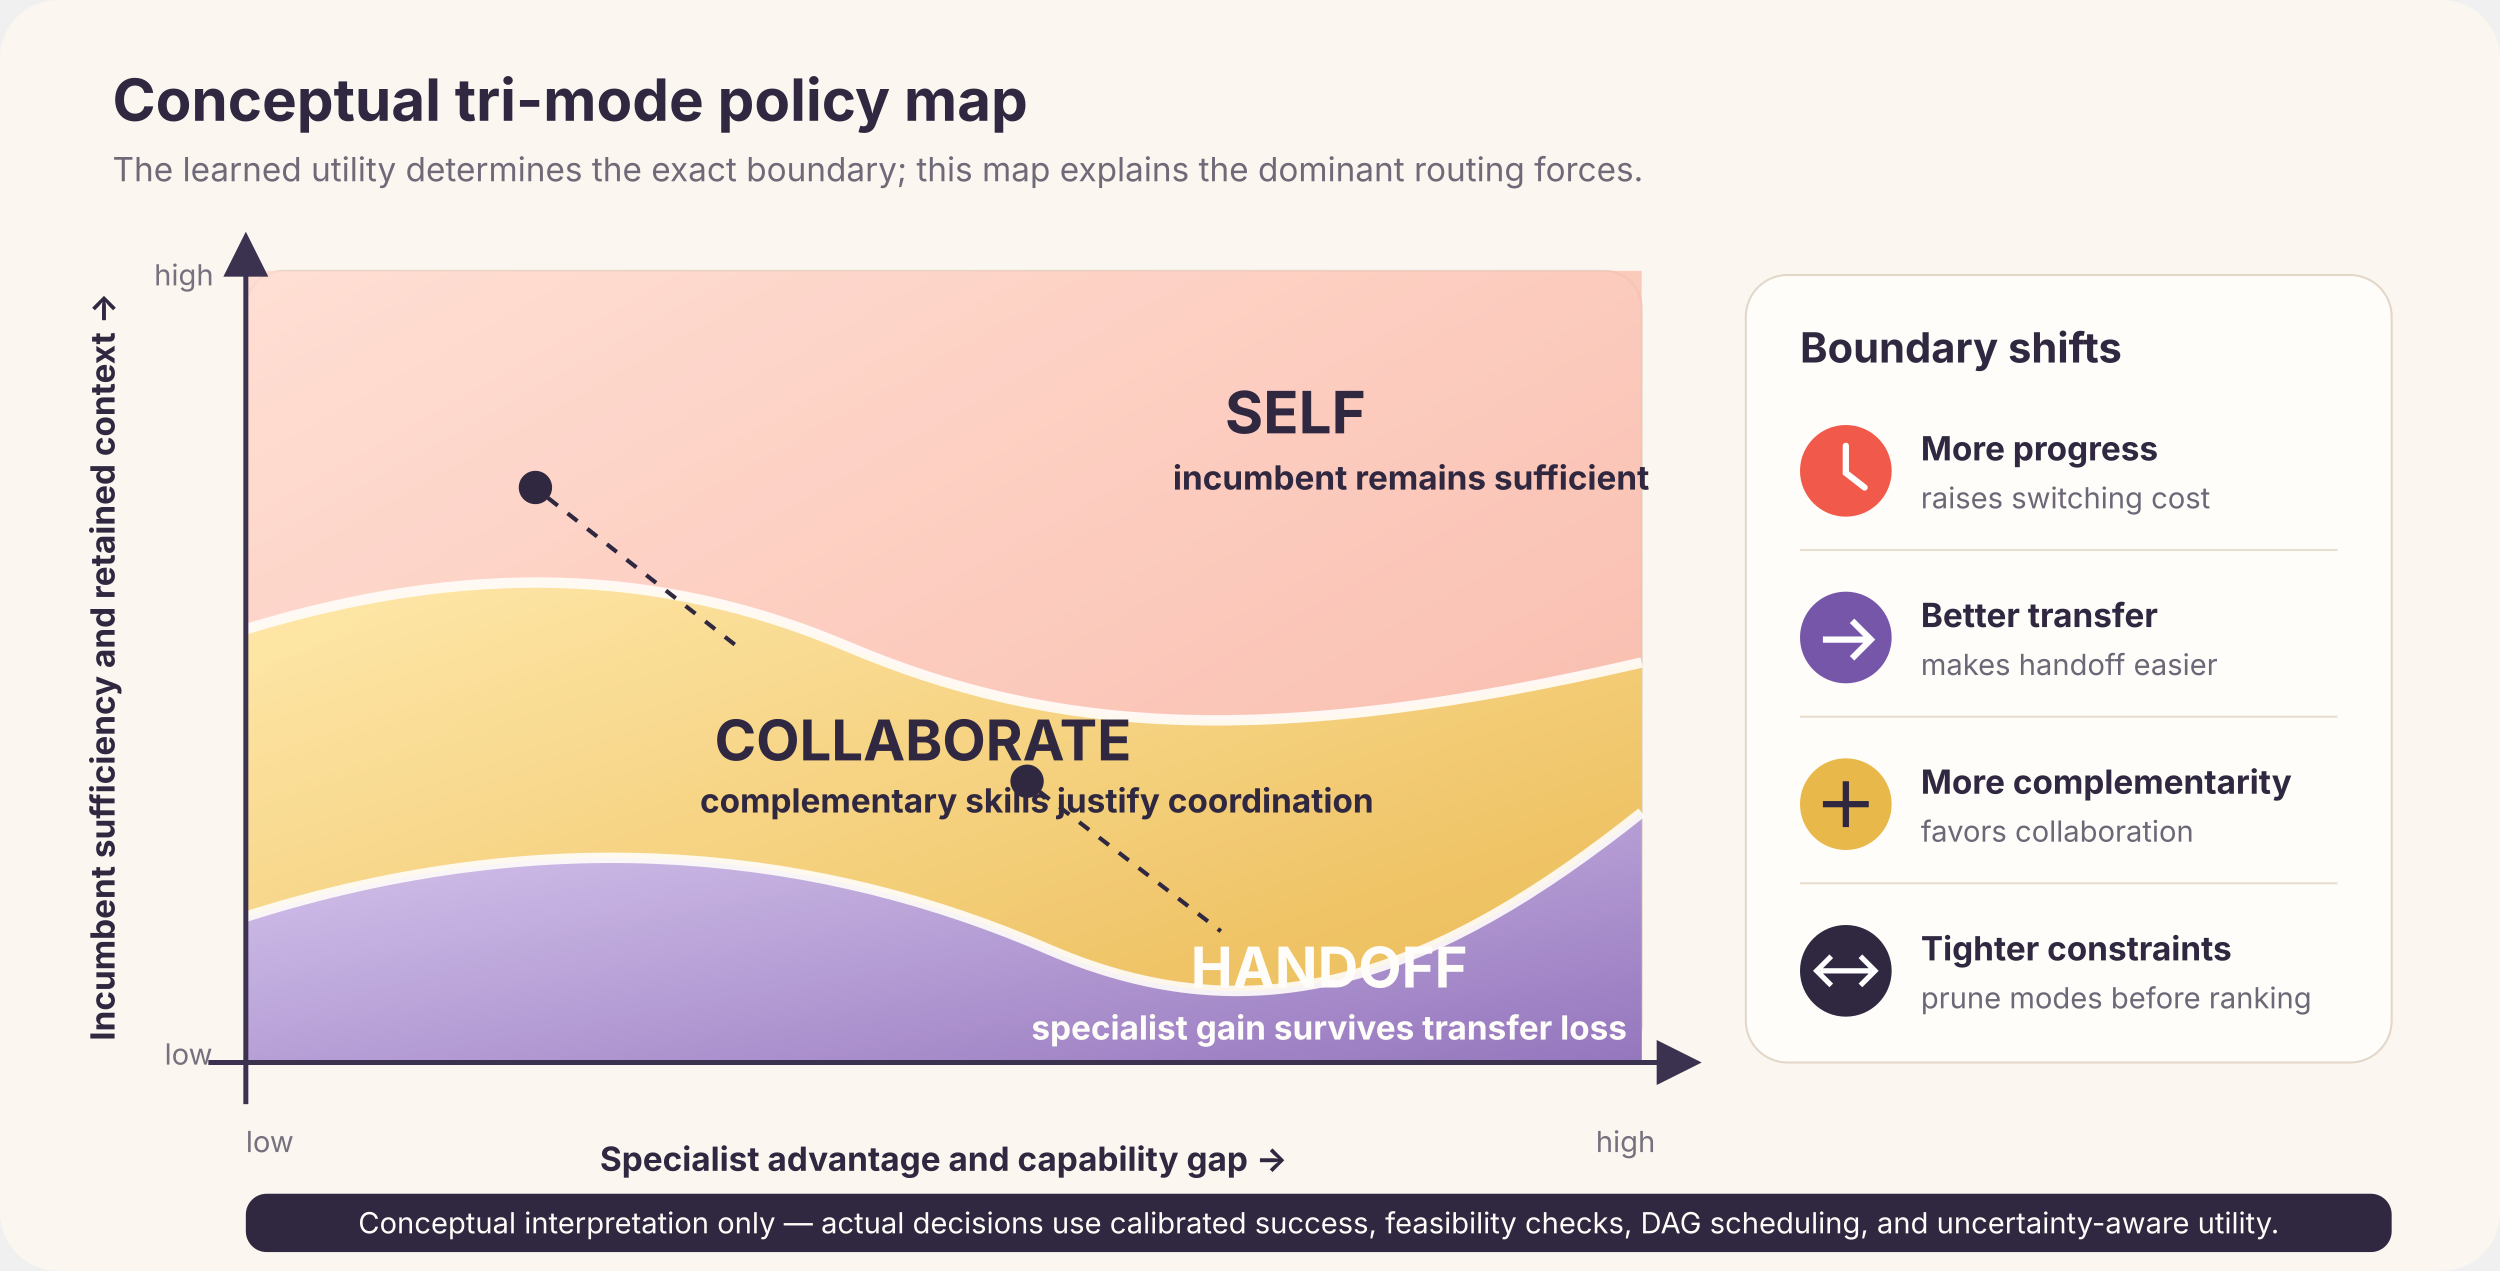
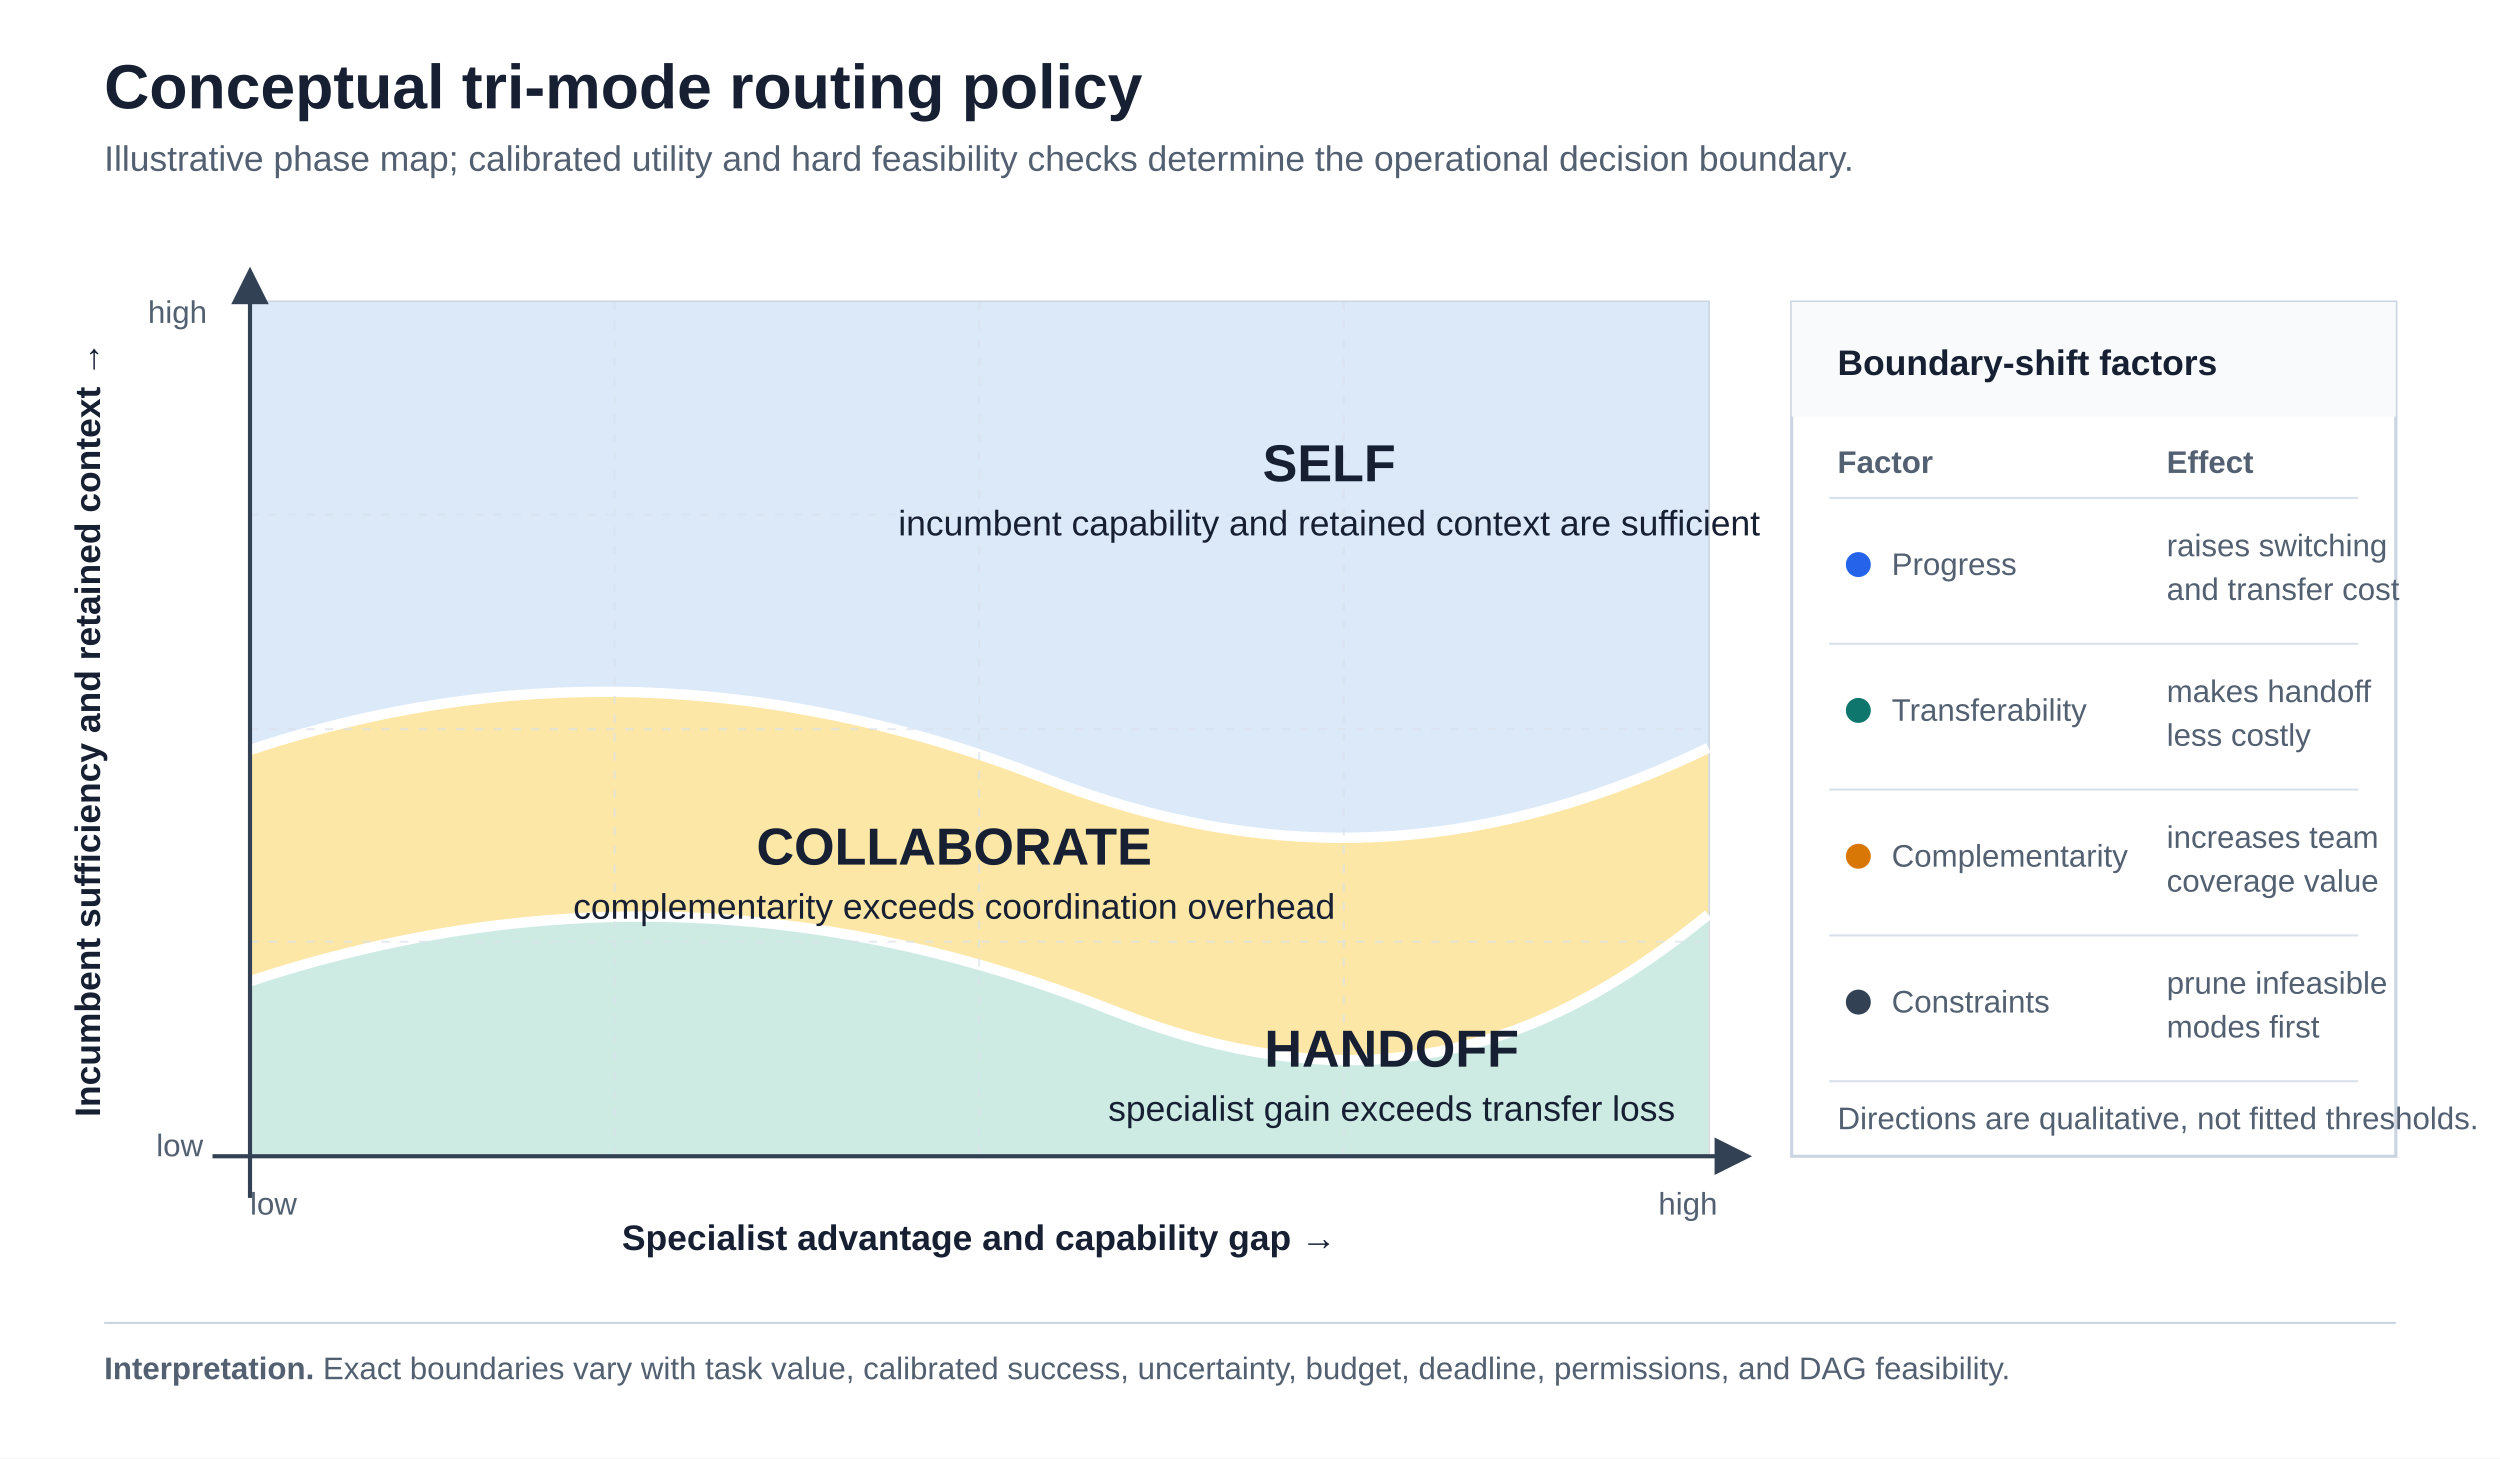
- <svg xmlns="http://www.w3.org/2000/svg" width="1200" height="610" viewBox="0 0 1200 610" role="img" aria-labelledby="title desc">
+ <svg xmlns="http://www.w3.org/2000/svg" width="1200" height="700" viewBox="0 0 1200 700" role="img" aria-labelledby="title desc">
  <defs>
-     <linearGradient id="self" x1="0" y1="0" x2="1" y2="1">
-       <stop stop-color="#FFD8CC" />
-       <stop offset="1" stop-color="#F6A896" />
-     </linearGradient>
-     <linearGradient id="collab" x1="0" y1="0" x2="1" y2="1">
-       <stop stop-color="#FFE9A8" />
-       <stop offset="1" stop-color="#E8B84A" />
-     </linearGradient>
-     <linearGradient id="handoff" x1="0" y1="0" x2="1" y2="1">
-       <stop stop-color="#D8C8F0" />
-       <stop offset="1" stop-color="#9274BF" />
-     </linearGradient>
-     <marker id="a" markerWidth="9" markerHeight="9" refX="7" refY="4.5" orient="auto">
-       <path d="M0 0L9 4.5L0 9Z" fill="#3B3250" />
+     <marker id="axis-arrow" markerWidth="9" markerHeight="9" refX="7.5" refY="4.5" orient="auto">
+       <path d="M0 0L9 4.5L0 9Z" fill="#334155" />
    </marker>
-     <style>.t{font-family:Inter,Arial,sans-serif;fill:#2F2840}.white{fill:#FFFDF9}.h{font-weight:700}.body{font-size:16px}.small{font-size:14px}.axis{stroke:#3B3250;stroke-width:2.4;marker-end:url(#a)}</style>
+     <style>
+       .t{font-family:Arial,Helvetica,sans-serif;fill:#172033}.title{font-size:30px;font-weight:700}.subtitle{font-size:17px;fill:#526071}.body{font-size:17px}.small{font-size:15px;fill:#526071}.mode{font-size:25px;font-weight:700}.axis{stroke:#334155;stroke-width:2;marker-end:url(#axis-arrow)}.grid{stroke:#D8E0EA;stroke-width:1;stroke-dasharray:4 5}.boundary{fill:none;stroke:#FFFFFF;stroke-width:5}.rule{stroke:#D8E0EA;stroke-width:1}
+     </style>
  </defs>
-   <rect width="1200" height="610" rx="28" fill="#FBF7F0" />
-   <text x="54" y="58" class="t h" font-size="28">Conceptual tri-mode policy map</text>
-   <text x="54" y="87" class="t body" opacity=".68">The learned utility determines the exact boundary; this map explains the dominant routing forces.</text>
-   <g transform="translate(118 130)">
-     <rect width="670" height="380" rx="18" fill="#FFFDF9" stroke="#E2D7C9" />
-     <path d="M0 0H670V380H0Z" fill="url(#self)" opacity=".83" />
-     <path d="M0 380V172C105 140 198 142 288 180C387 222 489 230 670 188V380Z" fill="url(#collab)" opacity=".94" />
-     <path d="M0 380V310C148 263 278 279 386 326C486 369 571 339 670 260V380Z" fill="url(#handoff)" opacity=".98" />
-     <path d="M0 172C105 140 198 142 288 180C387 222 489 230 670 188" fill="none" stroke="#FFFDF9" stroke-width="5" opacity=".9" />
-     <path d="M0 310C148 263 278 279 386 326C486 369 571 339 670 260" fill="none" stroke="#FFFDF9" stroke-width="5" opacity=".9" />
-     <g class="t h">
-       <text x="470" y="78" font-size="28">SELF</text>
-       <text x="445" y="105" class="body">incumbent remains sufficient</text>
-       <text x="225" y="235" font-size="27">COLLABORATE</text>
-       <text x="218" y="260" class="body">complementary skills justify coordination</text>
-       <text x="520" y="344" text-anchor="middle" font-size="27" class="white">HANDOFF</text>
-       <text x="520" y="369" text-anchor="middle" class="body white">specialist gain survives transfer loss</text>
-     </g>
-     <circle cx="139" cy="104" r="8" fill="#2F2840" />
-     <path d="M145 109L238 182" stroke="#2F2840" stroke-width="2" stroke-dasharray="6 6" />
-     <circle cx="375" cy="245" r="8" fill="#2F2840" />
-     <path d="M381 250L468 317" stroke="#2F2840" stroke-width="2" stroke-dasharray="6 6" />
-     <path d="M0 400V-14" class="axis" />
-     <path d="M-18 380H694" class="axis" />
-     <text x="335" y="432" text-anchor="middle" class="t h body">Specialist advantage and capability gap →</text>
-     <text transform="translate(-63 190) rotate(-90)" text-anchor="middle" class="t h body">Incumbent sufficiency and retained context →</text>
-     <text x="0" y="423" class="t small" opacity=".65">low</text>
-     <text x="648" y="423" class="t small" opacity=".65">high</text>
-     <text x="-39" y="381" class="t small" opacity=".65">low</text>
-     <text x="-44" y="7" class="t small" opacity=".65">high</text>
+   <rect width="1200" height="700" fill="#FFFFFF" />
+   <text x="50" y="52" class="t title">Conceptual tri-mode routing policy</text>
+   <text x="50" y="82" class="t subtitle">Illustrative phase map; calibrated utility and hard feasibility checks determine the operational decision boundary.</text>
+   <g transform="translate(120 145)">
+     <rect width="700" height="410" fill="#F7FAFC" stroke="#CBD5E1" stroke-width="1.5" />
+     <path d="M0 0H700V410H0Z" fill="#DCE9F9" />
+     <path d="M0 410V215C135 170 265 183 380 228C500 276 605 260 700 214V410Z" fill="#FCE7A7" />
+     <path d="M0 410V326C145 278 284 288 414 340C540 390 625 355 700 294V410Z" fill="#CDEBE3" />
+     <path d="M0 215C135 170 265 183 380 228C500 276 605 260 700 214" class="boundary" />
+     <path d="M0 326C145 278 284 288 414 340C540 390 625 355 700 294" class="boundary" />
+     <path d="M175 0V410M350 0V410M525 0V410M0 102H700M0 205H700M0 307H700" class="grid" opacity=".65" />
+     <text x="518" y="86" text-anchor="middle" class="t mode" fill="#1D4ED8">SELF</text>
+     <text x="518" y="112" text-anchor="middle" class="t body">incumbent capability and retained context are sufficient</text>
+     <text x="338" y="270" text-anchor="middle" class="t mode" fill="#92400E">COLLABORATE</text>
+     <text x="338" y="296" text-anchor="middle" class="t body">complementarity exceeds coordination overhead</text>
+     <text x="548" y="367" text-anchor="middle" class="t mode" fill="#0F766E">HANDOFF</text>
+     <text x="548" y="393" text-anchor="middle" class="t body">specialist gain exceeds transfer loss</text>
+     <path d="M0 430V-14" class="axis" />
+     <path d="M-18 410H718" class="axis" />
+     <text x="350" y="455" text-anchor="middle" class="t body" font-weight="700">Specialist advantage and capability gap →</text>
+     <text transform="translate(-72 205) rotate(-90)" text-anchor="middle" class="t body" font-weight="700">Incumbent sufficiency and retained context →</text>
+     <text x="0" y="438" class="t small">low</text>
+     <text x="676" y="438" class="t small">high</text>
+     <text x="-45" y="410" class="t small">low</text>
+     <text x="-49" y="10" class="t small">high</text>
  </g>
-   <g transform="translate(838 132)">
-     <rect width="310" height="378" rx="20" fill="#FFFDF9" stroke="#E2D7C9" />
-     <text x="26" y="42" class="t h" font-size="20">Boundary shifts</text>
-     <g transform="translate(26 72)">
-       <circle cx="22" cy="22" r="22" fill="#F15A4A" />
-       <path d="M22 10v13l9 7" fill="none" stroke="white" stroke-width="3" stroke-linecap="round" />
-       <text x="58" y="17" class="t h body">More progress</text>
-       <text x="58" y="40" class="t small" opacity=".7">raises switching cost</text>
-     </g>
-     <path d="M26 132H284" stroke="#E7DDD0" />
-     <g transform="translate(26 152)">
-       <circle cx="22" cy="22" r="22" fill="#7656A8" />
-       <path d="M11 23h22M25 14l9 9-9 9" fill="none" stroke="white" stroke-width="3" />
-       <text x="58" y="17" class="t h body">Better transfer</text>
-       <text x="58" y="40" class="t small" opacity=".7">makes handoff easier</text>
-     </g>
-     <path d="M26 212H284" stroke="#E7DDD0" />
-     <g transform="translate(26 232)">
-       <circle cx="22" cy="22" r="22" fill="#E8B84A" />
-       <path d="M11 22h22M22 11v22" stroke="#2F2840" stroke-width="3" />
-       <text x="58" y="17" class="t h body">More complementarity</text>
-       <text x="58" y="40" class="t small" opacity=".7">favors collaboration</text>
-     </g>
-     <path d="M26 292H284" stroke="#E7DDD0" />
-     <g transform="translate(26 312)">
-       <circle cx="22" cy="22" r="22" fill="#2F2840" />
-       <path d="M10 22h24M15 15l-7 7 7 7M29 15l7 7-7 7" fill="none" stroke="white" stroke-width="2.5" />
-       <text x="58" y="17" class="t h body">Tighter constraints</text>
-       <text x="58" y="40" class="t small" opacity=".7">prune modes before ranking</text>
-     </g>
+   <g transform="translate(860 145)">
+     <rect width="290" height="410" fill="#FFFFFF" stroke="#CBD5E1" stroke-width="1.5" />
+     <rect width="290" height="55" fill="#F8FAFC" />
+     <text x="22" y="35" class="t body" font-weight="700">Boundary-shift factors</text>
+     <text x="22" y="82" class="t small" font-weight="700">Factor</text>
+     <text x="180" y="82" class="t small" font-weight="700">Effect</text>
+     <path d="M18 94H272" class="rule" />
+     <circle cx="32" cy="126" r="6" fill="#2563EB" />
+     <text x="48" y="131" class="t small">Progress</text>
+     <text x="180" y="122" class="t small">raises switching</text>
+     <text x="180" y="143" class="t small">and transfer cost</text>
+     <path d="M18 164H272" class="rule" />
+     <circle cx="32" cy="196" r="6" fill="#0F766E" />
+     <text x="48" y="201" class="t small">Transferability</text>
+     <text x="180" y="192" class="t small">makes handoff</text>
+     <text x="180" y="213" class="t small">less costly</text>
+     <path d="M18 234H272" class="rule" />
+     <circle cx="32" cy="266" r="6" fill="#D97706" />
+     <text x="48" y="271" class="t small">Complementarity</text>
+     <text x="180" y="262" class="t small">increases team</text>
+     <text x="180" y="283" class="t small">coverage value</text>
+     <path d="M18 304H272" class="rule" />
+     <circle cx="32" cy="336" r="6" fill="#334155" />
+     <text x="48" y="341" class="t small">Constraints</text>
+     <text x="180" y="332" class="t small">prune infeasible</text>
+     <text x="180" y="353" class="t small">modes first</text>
+     <path d="M18 374H272" class="rule" />
+     <text x="22" y="397" class="t small">Directions are qualitative, not fitted thresholds.</text>
  </g>
-   <rect x="118" y="573" width="1030" height="28" rx="10" fill="#2F2840" />
-   <text x="633" y="592" text-anchor="middle" class="t white small">Conceptual interpretation only — actual decisions use calibrated success, feasibility checks, DAG scheduling, and uncertainty-aware utility.</text>
+   <line x1="50" y1="635" x2="1150" y2="635" stroke="#CBD5E1" />
+   <text x="50" y="662" class="t small">
+     <tspan font-weight="700">Interpretation.</tspan> Exact boundaries vary with task value, calibrated success, uncertainty, budget, deadline, permissions, and DAG feasibility.</text>
</svg>
